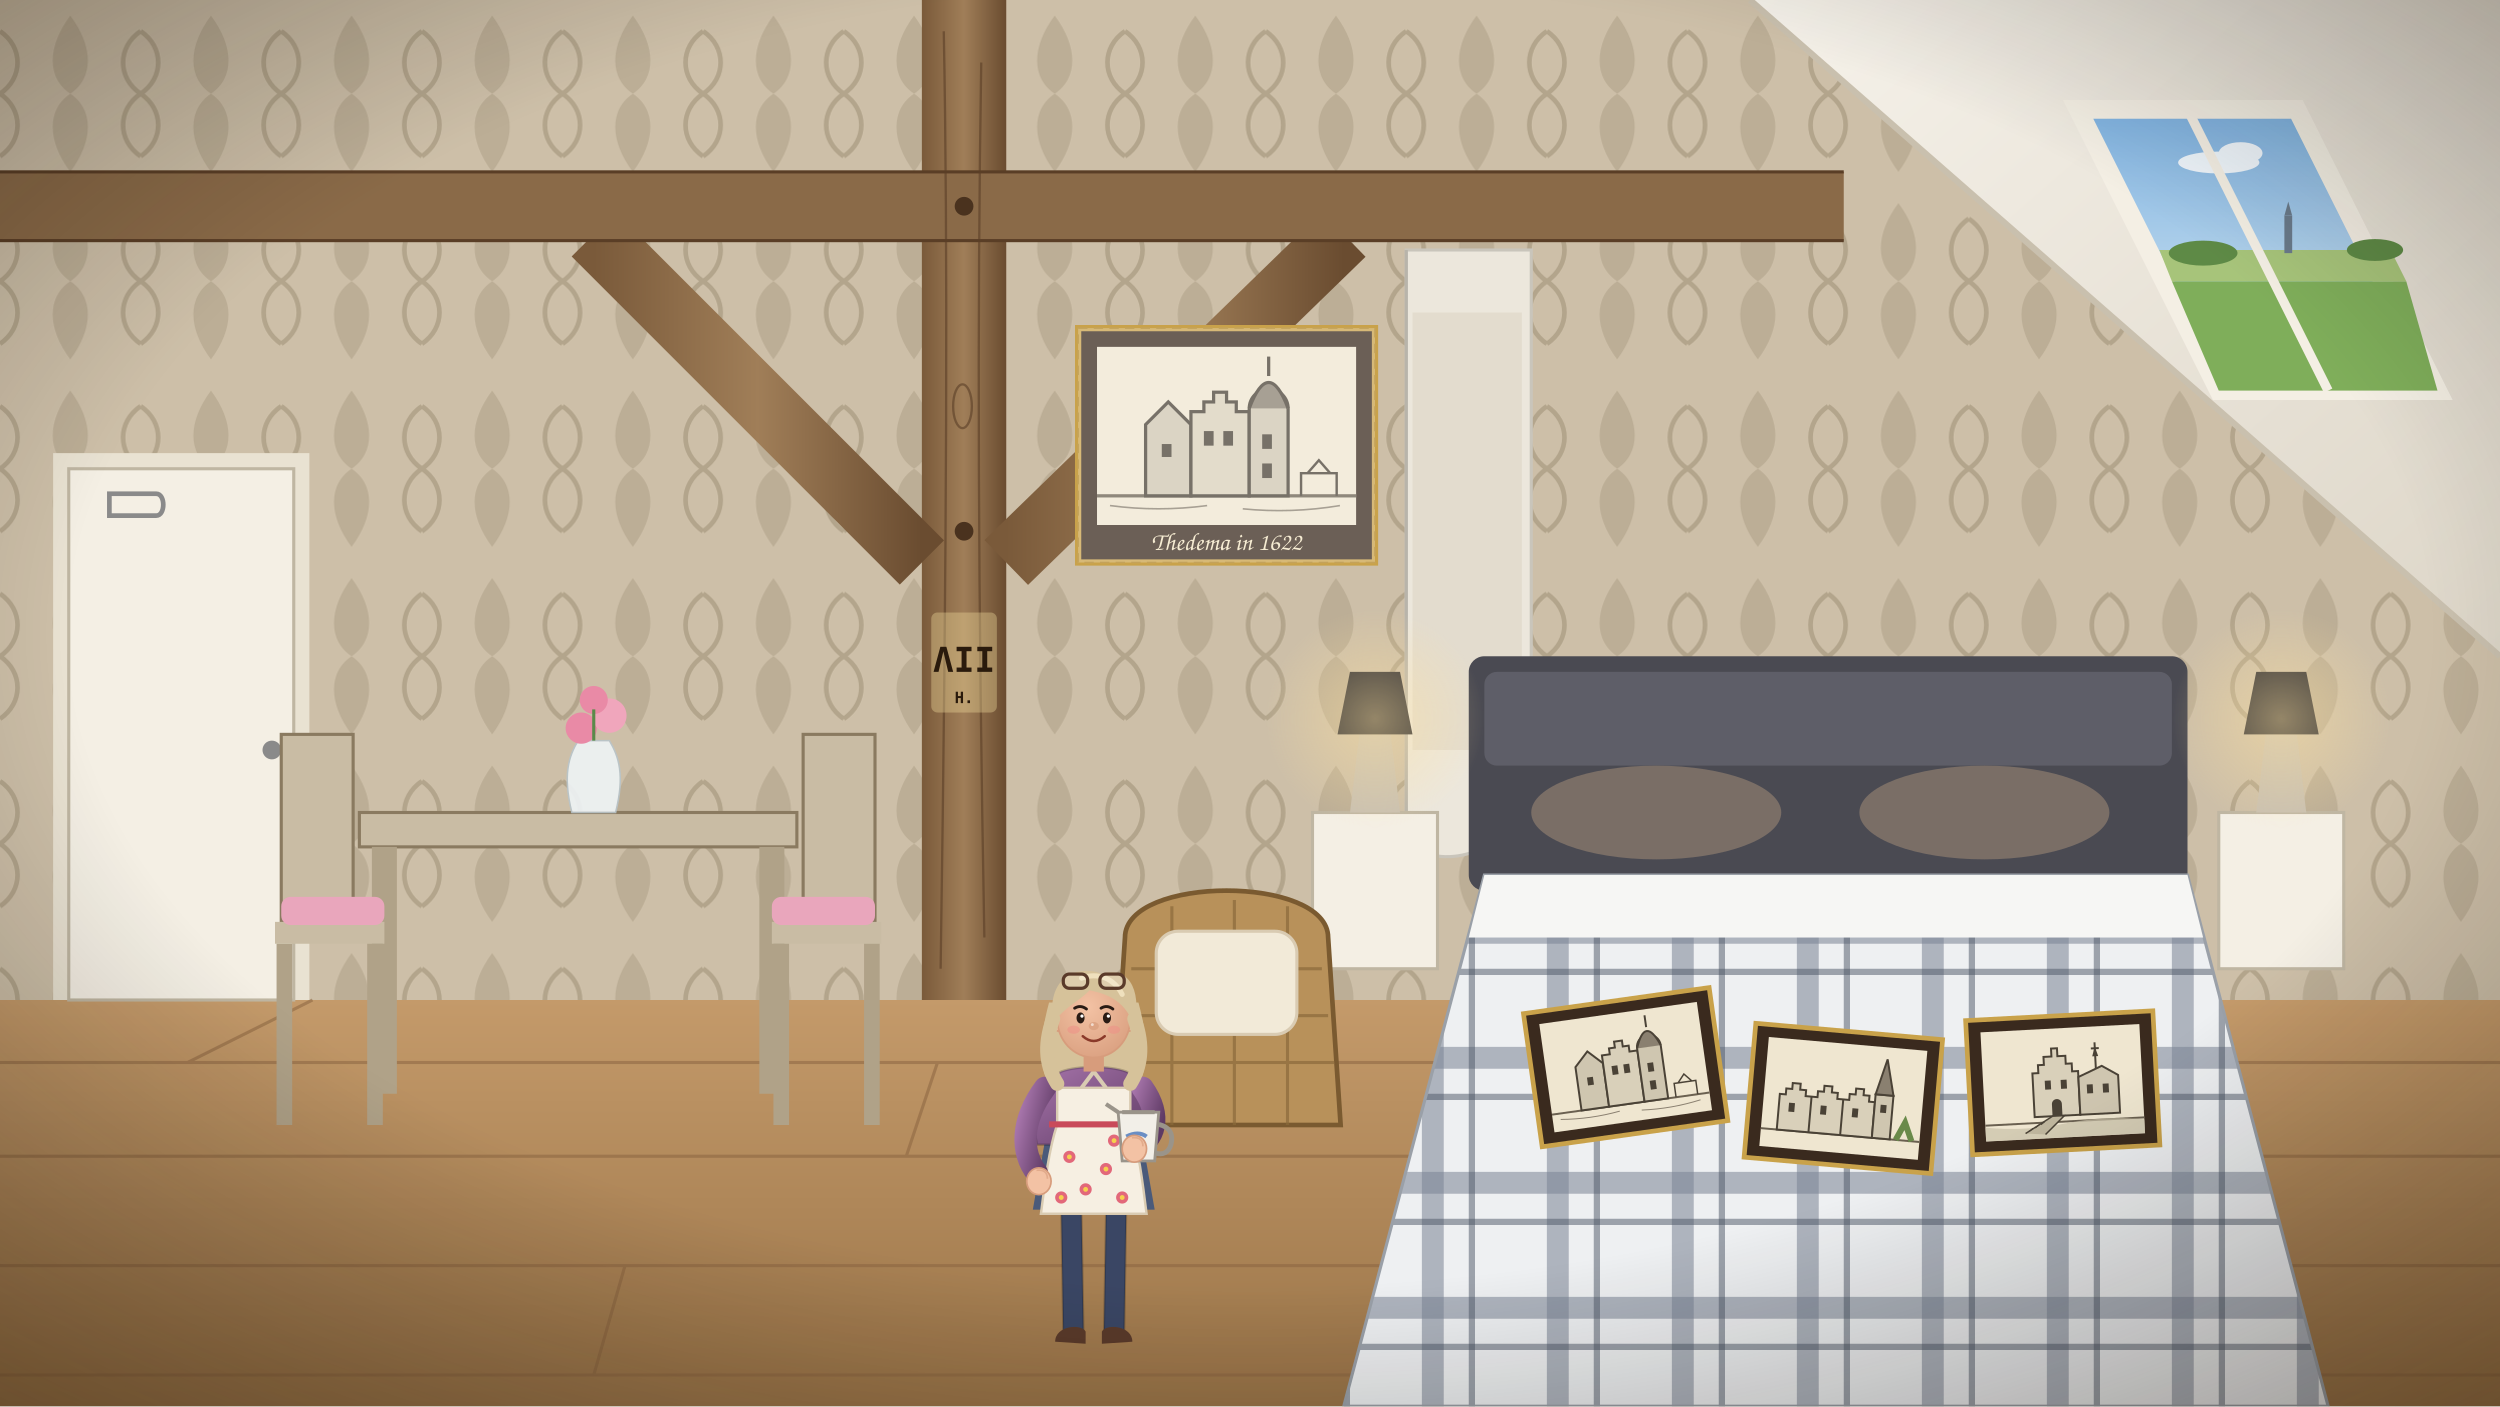
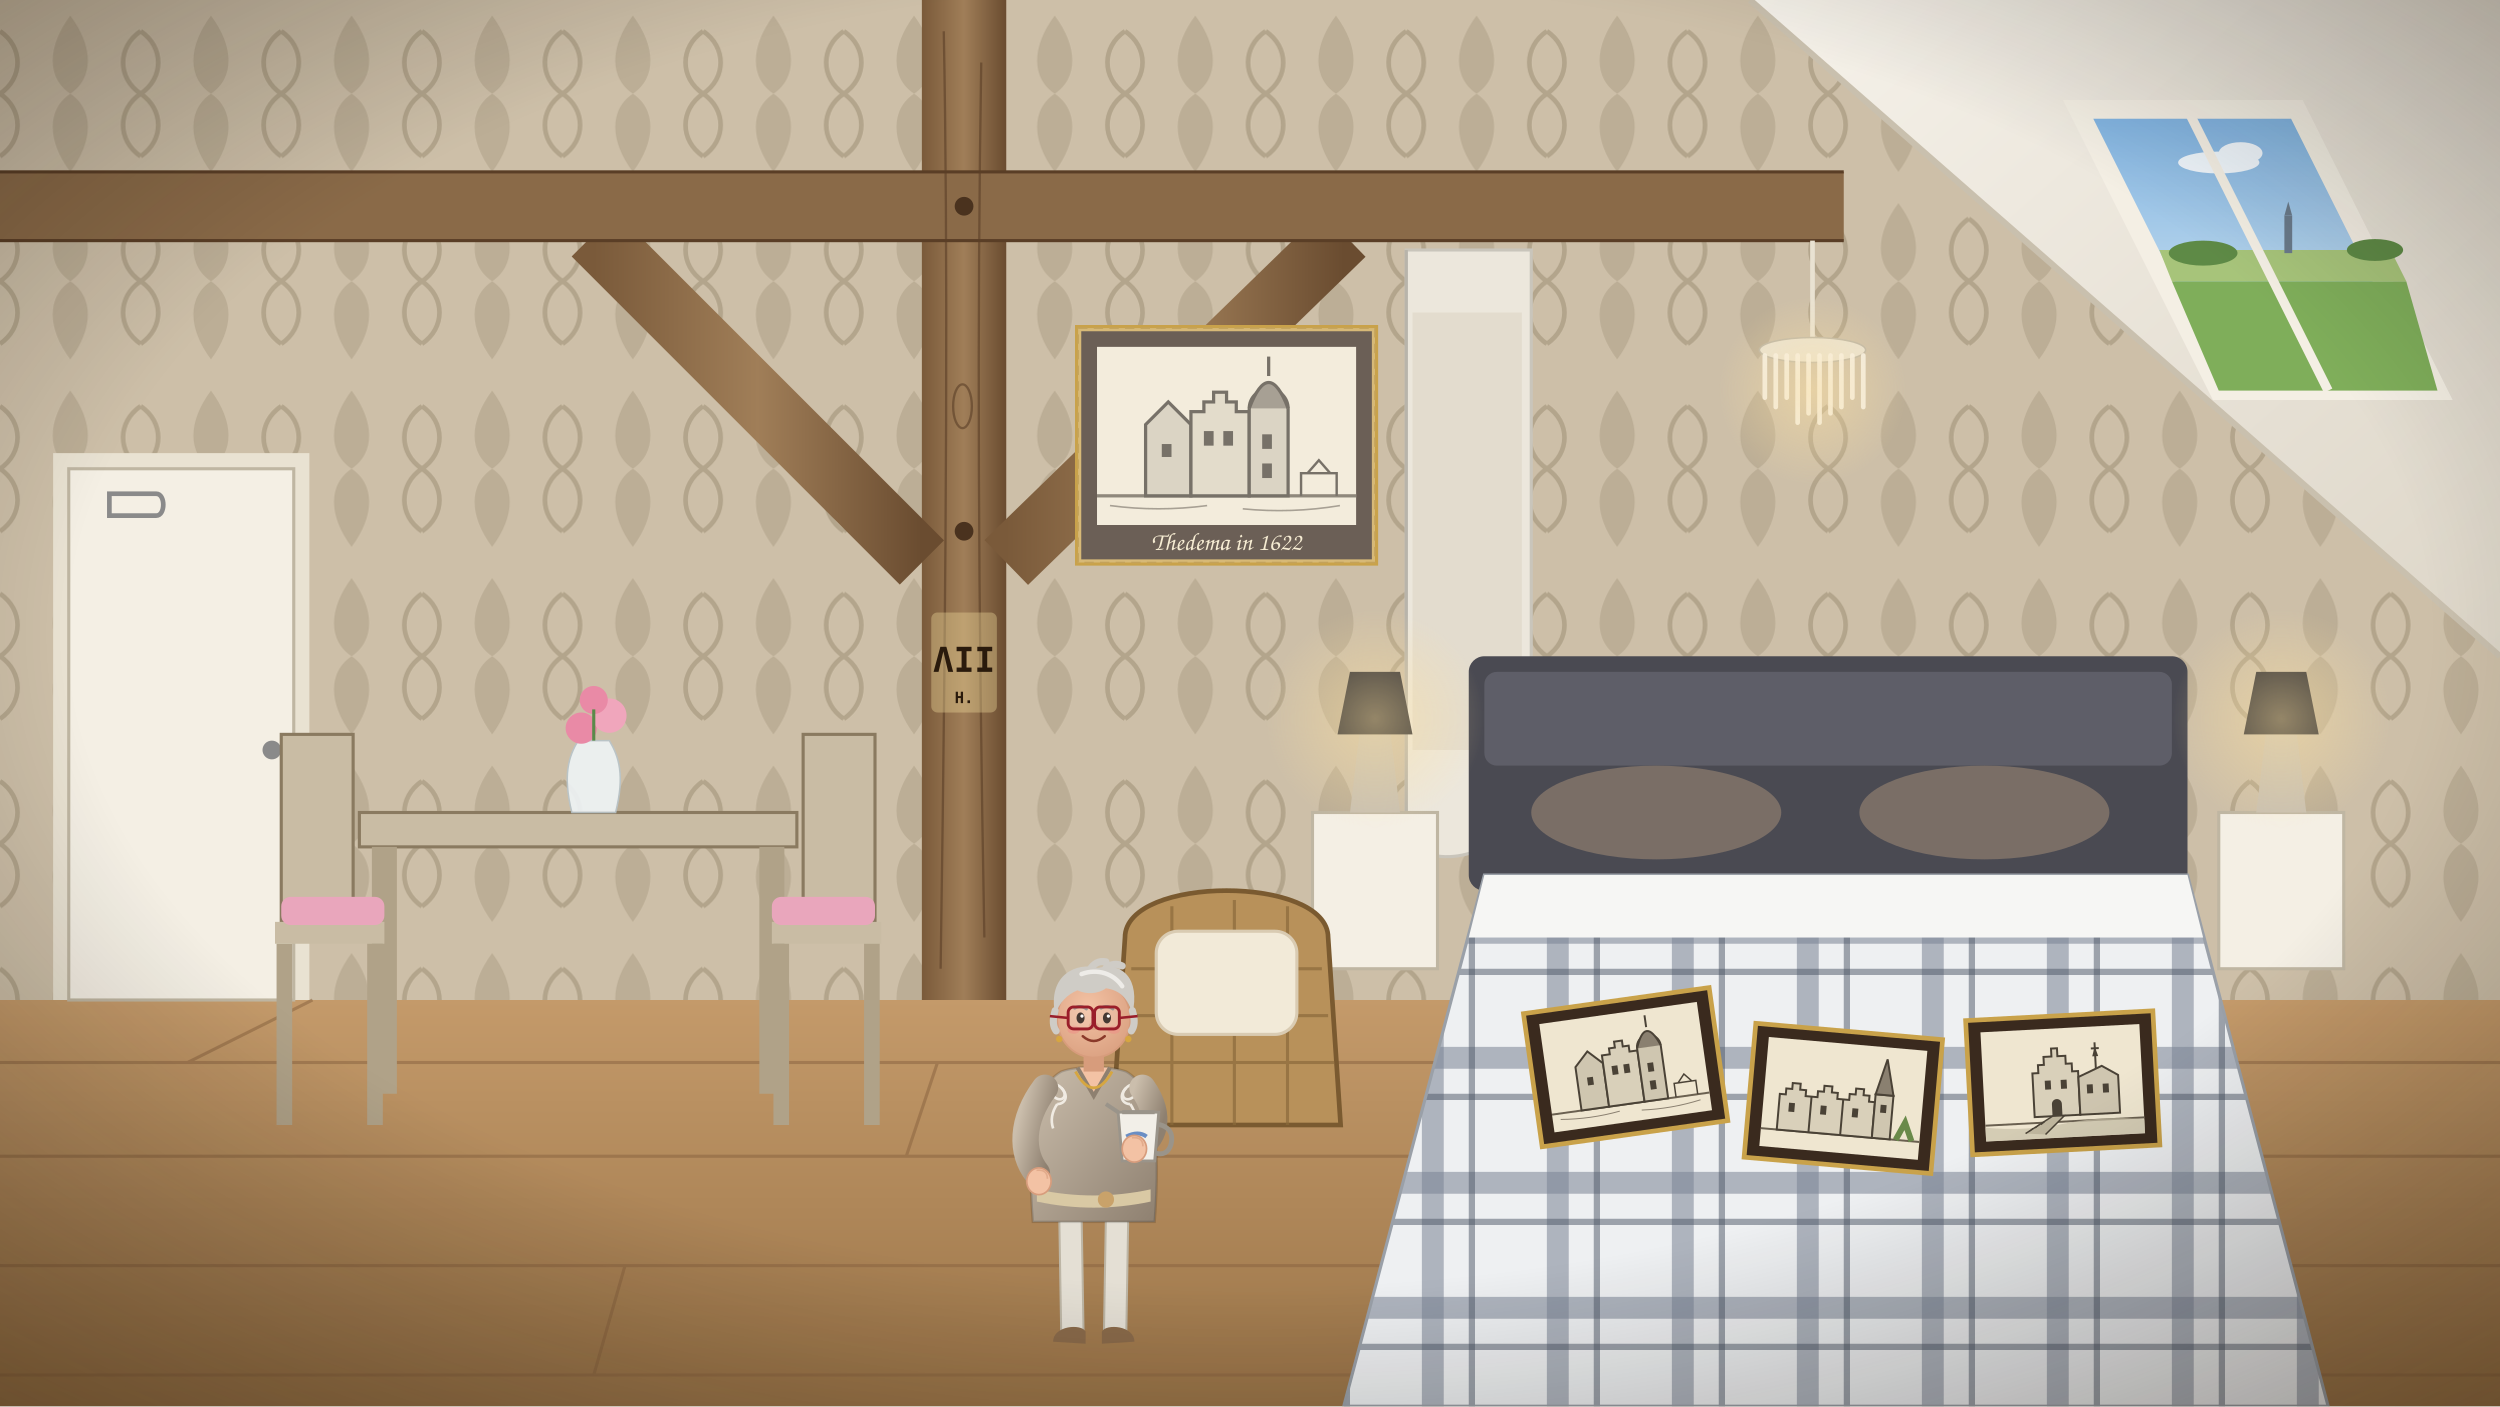
<svg xmlns="http://www.w3.org/2000/svg" class="scene" id="sc-kamer" viewBox="0 0 1600 900" preserveAspectRatio="xMidYMid slice" aria-label="Een B&amp;B-kamer op de hooizolder, met de oude gebinten">
  <defs>
    <pattern id="kmPlanks" width="64" height="300" patternUnits="userSpaceOnUse">
      <rect width="64" height="300" fill="#b8b0a2" />
      <rect x="0" width="20" height="300" fill="#a49c8c" />
      <rect x="22" width="22" height="300" fill="#c4bcae" />
      <rect x="46" width="17" height="300" fill="#9c9484" />
      <path d="M21 0 V300 M45 0 V300 M63 0 V300" stroke="#7a7262" stroke-width="2" />
      <ellipse cx="32" cy="120" rx="4" ry="9" fill="none" stroke="#857d6e" stroke-width="1.5" />
      <path d="M8 40 q4 30 0 60 M54 180 q-3 40 0 80" stroke="#8a8272" stroke-width="1" fill="none" />
    </pattern>
    <pattern id="kmFlowers" width="120" height="160" patternUnits="userSpaceOnUse">
      <rect width="120" height="160" fill="#f4f1ea" />
      <path d="M30 160 C34 120 24 90 30 50 M90 80 C94 50 84 30 90 0 M90 160 C86 130 92 110 90 80" stroke="#b8b4aa" stroke-width="2" fill="none" />
      <g fill="#c9c5bb">
        <ellipse cx="30" cy="44" rx="14" ry="11" />
        <ellipse cx="90" cy="124" rx="14" ry="11" />
      </g>
      <g fill="#a9a59b">
        <circle cx="30" cy="44" r="4" />
        <circle cx="90" cy="124" r="4" />
      </g>
      <path d="M30 90 q14 -6 16 -16 M90 30 q-14 -4 -18 -14" stroke="#c9c5bb" stroke-width="5" fill="none" stroke-linecap="round" />
    </pattern>
    <pattern id="kmDamask" width="90" height="120" patternUnits="userSpaceOnUse">
      <rect width="90" height="120" fill="#cdbfa8" />
      <path d="M45 10 C60 30 60 50 45 60 C30 50 30 30 45 10Z M45 60 C60 70 60 90 45 110 C30 90 30 70 45 60Z" fill="#bcae96" />
      <path d="M0 60 C15 50 15 30 0 20 M90 60 C75 50 75 30 90 20 M0 60 C15 70 15 90 0 100 M90 60 C75 70 75 90 90 100" fill="none" stroke="#b3a58c" stroke-width="3" />
    </pattern>
    <pattern id="kmPlaid" width="80" height="80" patternUnits="userSpaceOnUse">
      <rect width="80" height="80" fill="#eef0f2" />
      <rect x="0" y="30" width="80" height="14" fill="#7a8494" opacity=".55" />
      <rect x="30" y="0" width="14" height="80" fill="#7a8494" opacity=".55" />
      <rect x="0" y="60" width="80" height="4" fill="#4a5464" opacity=".5" />
      <rect x="60" y="0" width="4" height="80" fill="#4a5464" opacity=".5" />
    </pattern>
    <linearGradient id="kmSlope" x1="0" y1="0" x2="1" y2="1">
      <stop offset="0" stop-color="#f6f2ea" />
      <stop offset="1" stop-color="#ddd6c8" />
    </linearGradient>
    <linearGradient id="kmFloor" x1="0" y1="0" x2="0" y2="1">
      <stop offset="0" stop-color="#c49a6a" />
      <stop offset="1" stop-color="#9a7448" />
    </linearGradient>
    <linearGradient id="kmOak" x1="0" y1="0" x2="1" y2="0">
      <stop offset="0" stop-color="#7a5a3a" />
      <stop offset=".5" stop-color="#a07e58" />
      <stop offset="1" stop-color="#6a4c30" />
    </linearGradient>
    <linearGradient id="kmSky" x1="0" y1="0" x2="0" y2="1">
      <stop offset="0" stop-color="#7fb2e0" />
      <stop offset="1" stop-color="#d8eaf4" />
    </linearGradient>
    <radialGradient id="kmVign" cx=".5" cy=".45" r=".78">
      <stop offset=".6" stop-color="#000" stop-opacity="0" />
      <stop offset="1" stop-color="#2a1a08" stop-opacity=".45" />
    </radialGradient>
    <radialGradient id="kmLampG" cx=".5" cy=".5" r=".5">
      <stop offset="0" stop-color="#ffe2a0" stop-opacity=".5" />
      <stop offset="1" stop-color="#ffe2a0" stop-opacity="0" />
    </radialGradient>
    <symbol id="km-borg-thedema" viewBox="0 0 160 110">
      <rect width="160" height="110" fill="#efe6d0" />
      <path d="M0 92 H160" stroke="#6a6050" stroke-width="2" />
      <path d="M30 92 V48 L44 34 L58 48 V92Z" fill="#cfc6b0" stroke="#4a4236" stroke-width="2" />
      <path d="M58 92 V40 h8 v-6 h6 v-6 h8 v6 h6 v6 h8 V92Z" fill="#d9d0ba" stroke="#4a4236" stroke-width="2" />
      <path d="M94 92 V38 a12 12 0 0 1 24 0 V92Z" fill="#cfc6b0" stroke="#4a4236" stroke-width="2" />
      <path d="M94 38 Q106 6 118 38" fill="#8a8070" stroke="#4a4236" stroke-width="2" />
      <path d="M106 18 v-12" stroke="#4a4236" stroke-width="2" />
      <g fill="#4a4236">
        <rect x="66" y="52" width="6" height="9" />
        <rect x="78" y="52" width="6" height="9" />
        <rect x="102" y="54" width="6" height="9" />
        <rect x="102" y="72" width="6" height="9" />
        <rect x="40" y="60" width="6" height="8" />
      </g>
      <path d="M126 92 v-14 h22 v14 M130 78 l7 -8 l7 8" stroke="#4a4236" stroke-width="1.5" fill="none" />
      <path d="M8 98 q30 4 60 0 M90 100 q30 3 60 -2" stroke="#8a8070" stroke-width="1" fill="none" />
    </symbol>
    <symbol id="km-borg-alma" viewBox="0 0 160 110">
      <rect width="160" height="110" fill="#efe6d0" />
      <path d="M0 94 H160" stroke="#6a6050" stroke-width="2" />
      <path d="M0 96 q40 6 80 0 t80 0 V110 H0Z" fill="#c9c0a8" opacity=".7" />
      <path d="M50 88 V44 h6 v-8 h6 v-8 h8 v-8 h6 v8 h8 v8 h6 v8 h6 V88Z" fill="#d9d0ba" stroke="#4a4236" stroke-width="2" />
      <path d="M96 88 V50 L120 40 L136 50 V88Z" fill="#cfc6b0" stroke="#4a4236" stroke-width="2" />
      <path d="M114 42 v-26 M110 22 h8" stroke="#4a4236" stroke-width="2" />
      <path d="M111 30 l3 -10 l3 10z" fill="#4a4236" />
      <g fill="#4a4236">
        <rect x="62" y="52" width="6" height="9" />
        <rect x="78" y="52" width="6" height="9" />
        <rect x="104" y="58" width="6" height="9" />
        <rect x="120" y="58" width="6" height="9" />
      </g>
      <path d="M68 88 v-12 a5 5 0 0 1 10 0 v12" fill="#4a4236" />
      <path d="M40 104 L68 88 L80 88 L60 106" fill="#bfb69e" stroke="#4a4236" stroke-width="1.5" />
      <path d="M44 102 l4 -3 M50 99 l4 -3 M56 96 l4 -3" stroke="#4a4236" stroke-width="1" />
    </symbol>
    <symbol id="km-borg-folkerda" viewBox="0 0 160 110">
      <rect width="160" height="110" fill="#efe6d0" />
      <path d="M0 92 H160" stroke="#6a6050" stroke-width="2" />
      <path d="M16 92 V56 h6 v-6 h6 v-6 h8 v6 h6 v6 h6 V92Z M48 92 V56 h6 v-6 h6 v-6 h8 v6 h6 v6 h6 V92Z M80 92 V56 h6 v-6 h6 v-6 h8 v6 h6 v6 h6 V92Z" fill="#d9d0ba" stroke="#4a4236" stroke-width="2" />
      <path d="M112 92 V48 h18 V92Z" fill="#cfc6b0" stroke="#4a4236" stroke-width="2" />
      <path d="M112 48 L121 12 L130 48Z" fill="#8a8070" stroke="#4a4236" stroke-width="2" />
      <g fill="#4a4236">
        <rect x="26" y="64" width="6" height="9" />
        <rect x="58" y="64" width="6" height="9" />
        <rect x="90" y="64" width="6" height="9" />
        <rect x="118" y="58" width="6" height="8" />
      </g>
      <path d="M136 92 l8 -18 l8 18" stroke="#6a8a4a" stroke-width="6" fill="none" />
    </symbol>
  </defs>
  <rect id="km-wall-thedema" width="1600" height="640" fill="url(#kmPlanks)" />
  <rect id="km-wall-alma" width="1600" height="640" fill="url(#kmFlowers)" />
  <rect id="km-wall-folkerda" width="1600" height="640" fill="url(#kmDamask)" />
  <path d="M1120 0 L1600 0 L1600 420Z" fill="url(#kmSlope)" />
  <path d="M1120 0 L1600 420" stroke="#c9c0ae" stroke-width="4" />
  <g id="km-dakraam">
    <path d="M1330 70 L1470 70 L1560 250 L1420 250Z" fill="url(#kmSky)" stroke="#f4efe4" stroke-width="12" />
    <path d="M1390 180 L1540 180 L1560 250 L1420 250Z" fill="#7fae5a" />
    <path d="M1382 160 L1530 160 L1540 180 L1390 180Z" fill="#a7c47a" />
    <g fill="#6a7a8a">
      <rect x="1462" y="138" width="5" height="24" />
      <path d="M1462 138 l2.5 -9 l2.5 9z" />
    </g>
    <g fill="#5e8a46">
      <ellipse cx="1410" cy="162" rx="22" ry="8" />
      <ellipse cx="1520" cy="160" rx="18" ry="7" />
    </g>
    <g class="km-cloud" fill="#fff" opacity=".85">
      <ellipse cx="1420" cy="104" rx="26" ry="7" />
      <ellipse cx="1434" cy="98" rx="14" ry="7" />
    </g>
    <path d="M1400 70 L1490 250" stroke="#f4efe4" stroke-width="6" />
  </g>
  <path d="M0 640 H1600 V900 H0Z" fill="url(#kmFloor)" />
  <g stroke="#8a6440" stroke-width="2" opacity=".55">
    <path d="M0 680 H1600 M0 740 H1600 M0 810 H1600 M0 880 H1600 M200 640 L120 680 M600 680 L580 740 M1000 740 L1020 810 M400 810 L380 880 M1300 640 L1320 680" />
  </g>
  <g id="km-door">
    <rect x="34" y="290" width="164" height="350" fill="#e9e2d2" />
    <rect x="44" y="300" width="144" height="340" fill="#f4efe4" stroke="#bfb6a2" stroke-width="2" />
    <circle cx="174" cy="480" r="6" fill="#8a8a8a" />
    <path d="M70 330 h30 c6 0 6 -14 0 -14 h-30 z" fill="none" stroke="#8a8a8a" stroke-width="3" />
  </g>
  <g id="km-tafel">
    <rect x="230" y="520" width="280" height="22" fill="#c9bca4" stroke="#8a7a60" stroke-width="2" />
    <path d="M246 542 V700 M494 542 V700" stroke="#b0a288" stroke-width="16" />
    <g>
      <path d="M366 520 c-6 -24 -2 -36 4 -46 h20 c6 10 10 22 4 46z" fill="#eef4f6" opacity=".9" stroke="#b8c4ca" />
      <circle cx="372" cy="466" r="10" fill="#e98aa6" />
      <circle cx="390" cy="458" r="11" fill="#f0a6bc" />
      <circle cx="380" cy="448" r="9" fill="#e98aa6" />
      <path d="M380 474 v-20" stroke="#5a8a4a" stroke-width="2" />
    </g>
    <g>
      <path d="M180 470 h46 v120 h-46z" fill="#c9bca4" stroke="#8a7a60" stroke-width="2" />
      <path d="M176 590 h70 v14 h-70z" fill="#c9bca4" />
      <rect x="180" y="574" width="66" height="18" rx="6" fill="#e9a6bc" />
      <path d="M182 604 V720 M240 604 V720" stroke="#b0a288" stroke-width="10" />
      <path d="M560 470 h-46 v120 h46z" fill="#c9bca4" stroke="#8a7a60" stroke-width="2" />
      <path d="M564 590 h-70 v14 h70z" fill="#c9bca4" />
      <rect x="494" y="574" width="66" height="18" rx="6" fill="#e9a6bc" />
      <path d="M558 604 V720 M500 604 V720" stroke="#b0a288" stroke-width="10" />
    </g>
  </g>
  <g id="km-gebint">
    <rect x="590" y="0" width="54" height="640" fill="url(#kmOak)" />
    <path d="M644 360 L860 150" stroke="url(#kmOak)" stroke-width="40" />
    <path d="M590 360 L380 150" stroke="url(#kmOak)" stroke-width="40" />
    <rect x="0" y="110" width="1180" height="44" fill="#8a6a48" />
    <path d="M0 110 H1180 M0 154 H1180" stroke="#5a3e26" stroke-width="2" />
    <g stroke="#5a3e26" stroke-width="1.5" opacity=".6" fill="none">
      <path d="M604 20 q4 200 -2 600 M628 40 q-4 240 2 560" />
      <ellipse cx="616" cy="260" rx="6" ry="14" />
    </g>
    <g fill="#4a321e">
      <circle cx="617" cy="340" r="6" />
      <circle cx="617" cy="132" r="6" />
    </g>
    <g id="km-mark" font-family="IBM Plex Mono, monospace" font-weight="600" fill="#2a1a0c" text-anchor="middle">
      <rect x="596" y="392" width="42" height="64" rx="4" fill="#f6e2a0" opacity=".35" />
      <text id="km-marktxt" x="617" y="430" font-size="22">ΛII</text>
      <text x="617" y="450" font-size="10">H.</text>
    </g>
  </g>
  <g id="km-print">
    <rect x="690" y="210" width="190" height="150" fill="#3a2a1e" stroke="#c9a24a" stroke-width="4" />
    <use id="km-print-use" href="#km-borg-thedema" x="702" y="222" width="166" height="114" />
    <text id="km-print-cap" x="785" y="352" text-anchor="middle" font-family="Caveat, cursive" font-size="16" fill="#f3e6c4">Thedema in 1622</text>
  </g>
  <rect id="km-print-empty" x="690" y="210" width="190" height="150" fill="#fff" opacity=".25" stroke="#b3a58c" stroke-dasharray="6 4" />
  <g id="km-loose">
    <path d="M900 160 H980 V520 C960 540 930 560 900 540Z" fill="#ece7dc" stroke="#c9c5bb" stroke-width="2" />
    <path d="M900 160 V540" stroke="#b8b4aa" stroke-width="2" />
    <path d="M980 520 C950 500 940 470 950 440 C966 470 974 494 980 520Z" fill="#d9d4c8" />
    <rect x="904" y="200" width="70" height="280" fill="#d9d2c0" opacity=".5" />
  </g>
+   <g id="km-luchter" class="km-luchter">
+     <path d="M1160 154 V220" stroke="#e9e2d2" stroke-width="3" />
+     <ellipse cx="1160" cy="224" rx="34" ry="8" fill="#e9e2d2" stroke="#bdb6a6" />
+     <g fill="#f6f2ea" opacity=".9">
+       <rect x="1128" y="226" width="3" height="30" rx="1.5" />
+       <rect x="1135" y="226" width="3" height="36" rx="1.5" />
+       <rect x="1142" y="226" width="3" height="30" rx="1.5" />
+       <rect x="1149" y="226" width="3" height="46" rx="1.5" />
+       <rect x="1156" y="226" width="3" height="40" rx="1.5" />
+       <rect x="1163" y="226" width="3" height="46" rx="1.5" />
+       <rect x="1170" y="226" width="3" height="40" rx="1.5" />
+       <rect x="1177" y="226" width="3" height="36" rx="1.5" />
+       <rect x="1184" y="226" width="3" height="30" rx="1.5" />
+       <rect x="1191" y="226" width="3" height="36" rx="1.5" />
+     </g>
+     <circle cx="1160" cy="250" r="60" fill="url(#kmLampG)" />
+   </g>
  <g id="km-bed">
    <rect x="940" y="420" width="460" height="150" rx="10" fill="#4a4a52" />
    <rect x="950" y="430" width="440" height="60" rx="8" fill="#5e5e68" />
    <ellipse cx="1060" cy="520" rx="80" ry="30" fill="#7a6e66" />
    <ellipse cx="1270" cy="520" rx="80" ry="30" fill="#7a6e66" />
    <path d="M950 560 L860 900 H1490 L1400 560Z" fill="url(#kmPlaid)" stroke="#9aa0a8" stroke-width="2" />
    <path d="M950 560 L1400 560 L1410 600 L940 600Z" fill="#f6f6f4" />
    <g>
      <rect x="840" y="520" width="80" height="100" fill="#f4efe4" stroke="#bfb6a2" stroke-width="2" />
      <path d="M864 520 l6 -50 h20 l6 50z" fill="#c9c0b0" />
      <path d="M856 470 h48 l-8 -40 h-32z" fill="#2a2a30" />
      <rect x="1420" y="520" width="80" height="100" fill="#f4efe4" stroke="#bfb6a2" stroke-width="2" />
      <path d="M1444 520 l6 -50 h20 l6 50z" fill="#c9c0b0" />
      <path d="M1436 470 h48 l-8 -40 h-32z" fill="#2a2a30" />
    </g>
    <circle class="km-glow" cx="880" cy="460" r="70" fill="url(#kmLampG)" pointer-events="none" />
    <circle class="km-glow b" cx="1460" cy="460" r="70" fill="url(#kmLampG)" pointer-events="none" />
    <g id="km-prints-bed">
      <g transform="rotate(-8 1040 680)">
        <rect x="980" y="640" width="120" height="86" fill="#3a2a1e" stroke="#c9a24a" stroke-width="3" />
        <use href="#km-borg-thedema" x="988" y="648" width="104" height="70" />
      </g>
      <g transform="rotate(5 1180 700)">
        <rect x="1120" y="660" width="120" height="86" fill="#3a2a1e" stroke="#c9a24a" stroke-width="3" />
        <use href="#km-borg-folkerda" x="1128" y="668" width="104" height="70" />
      </g>
      <g transform="rotate(-3 1320 690)">
        <rect x="1260" y="650" width="120" height="86" fill="#3a2a1e" stroke="#c9a24a" stroke-width="3" />
        <use href="#km-borg-alma" x="1268" y="658" width="104" height="70" />
      </g>
    </g>
  </g>
  <g id="km-rieten">
    <path d="M720 600 C720 560 850 560 850 600 L858 720 H712Z" fill="#b8915a" stroke="#7a5a30" stroke-width="3" />
    <g stroke="#8a6a3a" stroke-width="2" opacity=".7">
      <path d="M724 620 h122 M720 650 h130 M716 680 h138" />
      <path d="M750 580 v140 M790 576 v144 M824 580 v140" />
    </g>
    <rect x="740" y="596" width="90" height="66" rx="14" fill="#f2ead8" stroke="#d9cbb2" stroke-width="2" />
  </g>
  <g id="km-ditty">
    <g transform="translate(700 860)">
      <g transform="translate(0 0) scale(1.3 1.3)">
        <defs>
          <linearGradient id="kmDVest" x1="0" y1="0" x2="1" y2="1">
-             <stop offset="0" stop-color="#a674aa" />
-             <stop offset="1" stop-color="#5e3a64" />
+             <stop offset="0" stop-color="#cbbeac" />
+             <stop offset="1" stop-color="#8e8070" />
          </linearGradient>
        </defs>
-         <path d="M-22 -168 C-28 -146 -26 -132 -20 -124 L20 -124 C26 -132 28 -146 22 -168Z" fill="#d6c29a" />
-         <path d="M-16 -64 L-15 -4 L-5 -4 L-6 -64Z M16 -64 L15 -4 L5 -4 L6 -64Z" fill="#3a4664" stroke="#00000030" stroke-width="1" />
-         <path d="M-19 -1 C-19 -9 -6 -10 -4 -6 L-4 0 Z M19 -1 C19 -9 6 -10 4 -6 L4 0 Z" fill="#5a3a2a" />
-         <path d="M-30 -66 L-24 -100 L24 -100 L30 -66Z" fill="#4a5a7a" />
-         <path d="M-28 -98 C-31 -114 -28 -128 -16 -134 C-8 -137 8 -137 16 -134 C28 -128 31 -114 28 -98Z" fill="url(#kmDVest)" stroke="#00000030" stroke-width="1.2" />
-         <path d="M-18 -126 h36 v18 C22 -96 24 -80 26 -64 L-26 -64 C-24 -80 -22 -96 -18 -108Z" fill="#f6efe2" stroke="#d9cbb2" stroke-width="1.2" />
-         <path d="M-22 -108 h44" stroke="#c94a5a" stroke-width="3" />
-         <g transform="translate(-12 -92)">
-           <circle r="3" fill="#e2687a" />
-           <circle r="1.2" fill="#f6d04d" />
+         <path d="M-17 -64 L-16 -4 L-5 -4 L-6 -64Z M17 -64 L16 -4 L5 -4 L6 -64Z" fill="#e4dfd4" stroke="#bdb6a6" stroke-width="1" />
+         <path d="M-20 -1 C-20 -9 -6 -10 -4 -6 L-4 0 Z M20 -1 C20 -9 6 -10 4 -6 L4 0 Z" fill="#8a6a4a" />
+         <path d="M-30 -60 C-33 -100 -30 -126 -16 -134 C-8 -137 8 -137 16 -134 C30 -126 33 -100 30 -60Z" fill="url(#kmDVest)" stroke="#00000026" stroke-width="1.2" />
+         <path d="M-8 -136 L0 -122 L8 -136" stroke="#8e8070" stroke-width="2" fill="#f3c2a4" />
+         <path d="M-28 -76 Q0 -70 28 -76 L28 -70 Q0 -64 -28 -70Z" fill="#d9c9a4" />
+         <circle cx="6" cy="-71" r="4" fill="#c9a26a" />
+         <g fill="none" stroke="#f6f2ea" stroke-width="1.3" opacity=".9">
+           <path d="M-16 -126 c-4 -4 -8 0 -4 4 c4 4 8 0 4 -4z" />
+           <path d="M-16 -126 c4 4 2 8 -2 8" />
+           <path d="M-18 -118 q-4 6 -2 12" />
        </g>
-         <g transform="translate(6 -86)">
-           <circle r="3" fill="#e2687a" />
-           <circle r="1.2" fill="#f6d04d" />
+         <g fill="none" stroke="#f6f2ea" stroke-width="1.3" opacity=".9">
+           <path d="M16 -126 c4 -4 8 0 4 4 c-4 4 -8 0 -4 -4z" />
+           <path d="M16 -126 c-4 4 -2 8 2 8" />
+           <path d="M18 -118 q4 6 2 12" />
        </g>
-         <g transform="translate(-4 -76)">
-           <circle r="3" fill="#e2687a" />
-           <circle r="1.2" fill="#f6d04d" />
-         </g>
-         <g transform="translate(14 -72)">
-           <circle r="3" fill="#e2687a" />
-           <circle r="1.2" fill="#f6d04d" />
-         </g>
-         <g transform="translate(-16 -72)">
-           <circle r="3" fill="#e2687a" />
-           <circle r="1.2" fill="#f6d04d" />
-         </g>
-         <g transform="translate(10 -100)">
-           <circle r="3" fill="#e2687a" />
-           <circle r="1.2" fill="#f6d04d" />
-         </g>
-         <path d="M-6 -126 L0 -134 L6 -126" stroke="#d9cbb2" stroke-width="2" fill="none" />
-         <path d="M-24 -126 C-36 -110 -36 -94 -28 -84" stroke="url(#kmDVest)" stroke-width="11" fill="none" stroke-linecap="round" />
+         <path d="M-9 -134 Q0 -118 9 -134" stroke="#d6a640" stroke-width="1.4" fill="none" />
+         <path d="M-24 -126 C-36 -110 -36 -94 -28 -84" stroke="url(#kmDVest)" stroke-width="13" fill="none" stroke-linecap="round" />
        <ellipse cx="-27" cy="-80" rx="6" ry="6.6" fill="#f3c2a4" stroke="#d79c7c" stroke-width="0.84" />
        <path d="M-28.2 -85.4 q5.4 -0.6 5.4 4.2" stroke="#d79c7c" stroke-width="0.84" fill="none" opacity=".6" />
-         <path d="M24 -126 C34 -112 30 -100 20 -96" stroke="url(#kmDVest)" stroke-width="11" fill="none" stroke-linecap="round" />
+         <path d="M24 -126 C34 -112 30 -100 20 -96" stroke="url(#kmDVest)" stroke-width="13" fill="none" stroke-linecap="round" />
        <g>
          <path d="M12 -114 h20 l-2 24 h-16z" fill="#f2efe8" stroke="#9a948a" stroke-width="1.4" />
          <path d="M32 -108 q8 2 6 10 q-2 6 -8 4" stroke="#9a948a" stroke-width="2.4" fill="none" />
          <path d="M12 -114 l-6 -4 M14 -114 h16" stroke="#9a948a" stroke-width="2" />
          <path d="M16 -102 q6 -3 10 0" stroke="#6a8ec4" stroke-width="2" fill="none" />
        </g>
        <ellipse cx="20" cy="-96" rx="6" ry="6.6" fill="#f3c2a4" stroke="#d79c7c" stroke-width="0.84" />
        <path d="M18.8 -101.4 q5.4 -0.6 5.4 4.2" stroke="#d79c7c" stroke-width="0.84" fill="none" opacity=".6" />
        <rect x="-5" y="-146" width="10" height="12" fill="#d79c7c" />
        <defs>
          <radialGradient id="kmDSk" cx="0.42" cy="0.35" r="0.8">
            <stop offset="0" stop-color="#f3c2a4" />
            <stop offset="1" stop-color="#d79c7c" />
          </radialGradient>
        </defs>
        <ellipse cx="-17.1" cy="-158.6" rx="3.6" ry="4.7" fill="#f3c2a4" stroke="#d79c7c" stroke-width="0.90" />
        <ellipse cx="17.1" cy="-158.6" rx="3.6" ry="4.7" fill="#f3c2a4" stroke="#d79c7c" stroke-width="0.90" />
        <ellipse cx="0" cy="-160" rx="18" ry="19.1" fill="url(#kmDSk)" stroke="#d79c7c" stroke-width="0.90" />
        <ellipse cx="-6.5" cy="-160.4" rx="1.98" ry="2.70" fill="#2a1b14" />
        <circle cx="-5.8" cy="-161.3" r="0.81" fill="#fff" />
-         <path d="M-9.4 -165.2 q2.9 -1.8 5.8 0.4" stroke="#2a1b14" stroke-width="1.44" fill="none" stroke-linecap="round" />
+         <path d="M-9.4 -165.2 q2.9 -1.8 5.8 0.4" stroke="#8a8680" stroke-width="1.44" fill="none" stroke-linecap="round" />
        <ellipse cx="6.5" cy="-160.4" rx="1.98" ry="2.70" fill="#2a1b14" />
        <circle cx="7.2" cy="-161.3" r="0.81" fill="#fff" />
-         <path d="M3.6 -165.2 q2.9 -1.8 5.8 0.4" stroke="#2a1b14" stroke-width="1.44" fill="none" stroke-linecap="round" />
+         <path d="M3.6 -165.2 q2.9 -1.8 5.8 0.4" stroke="#8a8680" stroke-width="1.44" fill="none" stroke-linecap="round" />
        <ellipse cx="-9.9" cy="-154.6" rx="3.1" ry="2.0" fill="#ee8f86" opacity=".55" />
        <ellipse cx="9.9" cy="-154.6" rx="3.1" ry="2.0" fill="#ee8f86" opacity=".55" />
        <ellipse cx="0" cy="-156.4" rx="2.5" ry="2.0" fill="#d79c7c" opacity=".7" />
        <circle cx="-0.7" cy="-157.1" r="0.72" fill="#fff" opacity=".6" />
        <path d="M-5.4 -151.4 q5.4 4.7 10.8 0" stroke="#8a3a2a" stroke-width="1.26" fill="none" stroke-linecap="round" />
-         <path d="M-20 -158 C-24 -184 -4 -186 4 -182 C16 -186 24 -176 20 -156 C16 -168 8 -172 -2 -174 C-8 -168 -14 -166 -20 -158Z" fill="#d6c29a" />
-         <path d="M-20 -160 C-25 -146 -23 -136 -18 -128 M20 -160 C25 -146 23 -136 18 -128" stroke="#d6c29a" stroke-width="7" fill="none" stroke-linecap="round" />
-         <path d="M-6 -180 C2 -183 10 -180 14 -172" stroke="#efe0bd" stroke-width="2.5" fill="none" stroke-linecap="round" />
-         <g fill="#ffffff30" stroke="#5a3a2a" stroke-width="1.6">
-           <rect x="-15" y="-182" width="12" height="7" rx="3" />
-           <rect x="3" y="-182" width="12" height="7" rx="3" />
+         <path d="M-19 -162 C-23 -182 -8 -188 2 -185 C14 -188 23 -180 19 -162 C17 -170 13 -174 6 -175 C2 -172 -4 -172 -8 -174 C-13 -172 -17 -168 -19 -162Z" fill="#cfccc6" />
+         <path d="M-2 -184 q3 -5 8 -4 M6 -185 q4 -3 8 -1" stroke="#cfccc6" stroke-width="3.5" stroke-linecap="round" fill="none" />
+         <path d="M-6 -182 C2 -185 10 -182 14 -176" stroke="#eeece8" stroke-width="2.2" fill="none" stroke-linecap="round" />
+         <path d="M-19 -164 C-20.5 -159 -20 -156 -18.5 -154 M19 -164 C20.5 -159 20 -156 18.5 -154" stroke="#cfccc6" stroke-width="3.5" fill="none" stroke-linecap="round" />
+         <circle cx="-17" cy="-150" r="1.6" fill="#d6a640" />
+         <circle cx="17" cy="-150" r="1.6" fill="#d6a640" />
+         <g fill="#ffffff22" stroke="#9a1e2a" stroke-width="1.44">
+           <rect x="-12.6" y="-165.8" width="12.2" height="10.8" rx="2.7" />
+           <rect x="0.4" y="-165.8" width="12.2" height="10.8" rx="2.7" />
        </g>
+         <path d="M-0.4 -160.4 q0.4 -1.4 0.7 0 M-12.6 -160.4 l-9.0 -0.9 M12.6 -160.4 l9.0 -0.9" stroke="#9a1e2a" stroke-width="1.26" fill="none" />
      </g>
    </g>
  </g>
  <rect width="1600" height="900" fill="url(#kmVign)" pointer-events="none" />
  <g class="hits">
    <rect class="hit" data-hs="kamerdeur" data-label="De deur naar de overloop" x="44" y="300" width="144" height="340" fill="transparent" />
    <rect class="hit" data-hs="kmtafel" data-label="De tafel van steigerhout" x="176" y="440" width="390" height="180" fill="transparent" />
    <rect class="hit" data-hs="stijl" data-label="De eiken stijl van het gebint" x="590" y="160" width="54" height="480" fill="transparent" />
    <rect class="hit" data-hs="korbeel" data-label="Een schuine balk: een korbeel" x="660" y="150" width="200" height="140" fill="transparent" />
    <rect class="hit" data-hs="prent" data-label="Een oude prent" x="690" y="210" width="190" height="150" fill="transparent" />
    <rect class="hit" id="hit-loose" data-hs="behang" data-label="Een losse baan behang" x="896" y="160" width="88" height="390" fill="transparent" />
+     <rect class="hit" data-hs="luchter" data-label="De kroonluchter" x="1120" y="150" width="80" height="120" fill="transparent" />
    <rect class="hit" data-hs="kmbed" data-label="Het bed" x="940" y="420" width="460" height="140" fill="transparent" />
    <rect class="hit" id="hit-printsbed" data-hs="prenten" data-label="Drie prenten op het bed" x="970" y="630" width="420" height="130" fill="transparent" />
    <rect class="hit" data-hs="dakraam" data-label="Het dakraam" x="1330" y="70" width="230" height="180" fill="transparent" />
    <rect class="hit" data-hs="kmlamp" data-label="Een nachtlampje" x="840" y="430" width="80" height="90" fill="transparent" />
    <rect class="hit" id="hit-rieten" data-hs="kmrieten" data-label="Een rieten stoel" x="712" y="566" width="146" height="154" fill="transparent" />
    <rect class="hit" id="hit-ditty" data-hs="ditty" data-label="Ditty" x="640" y="610" width="120" height="250" fill="transparent" />
  </g>
</svg>
